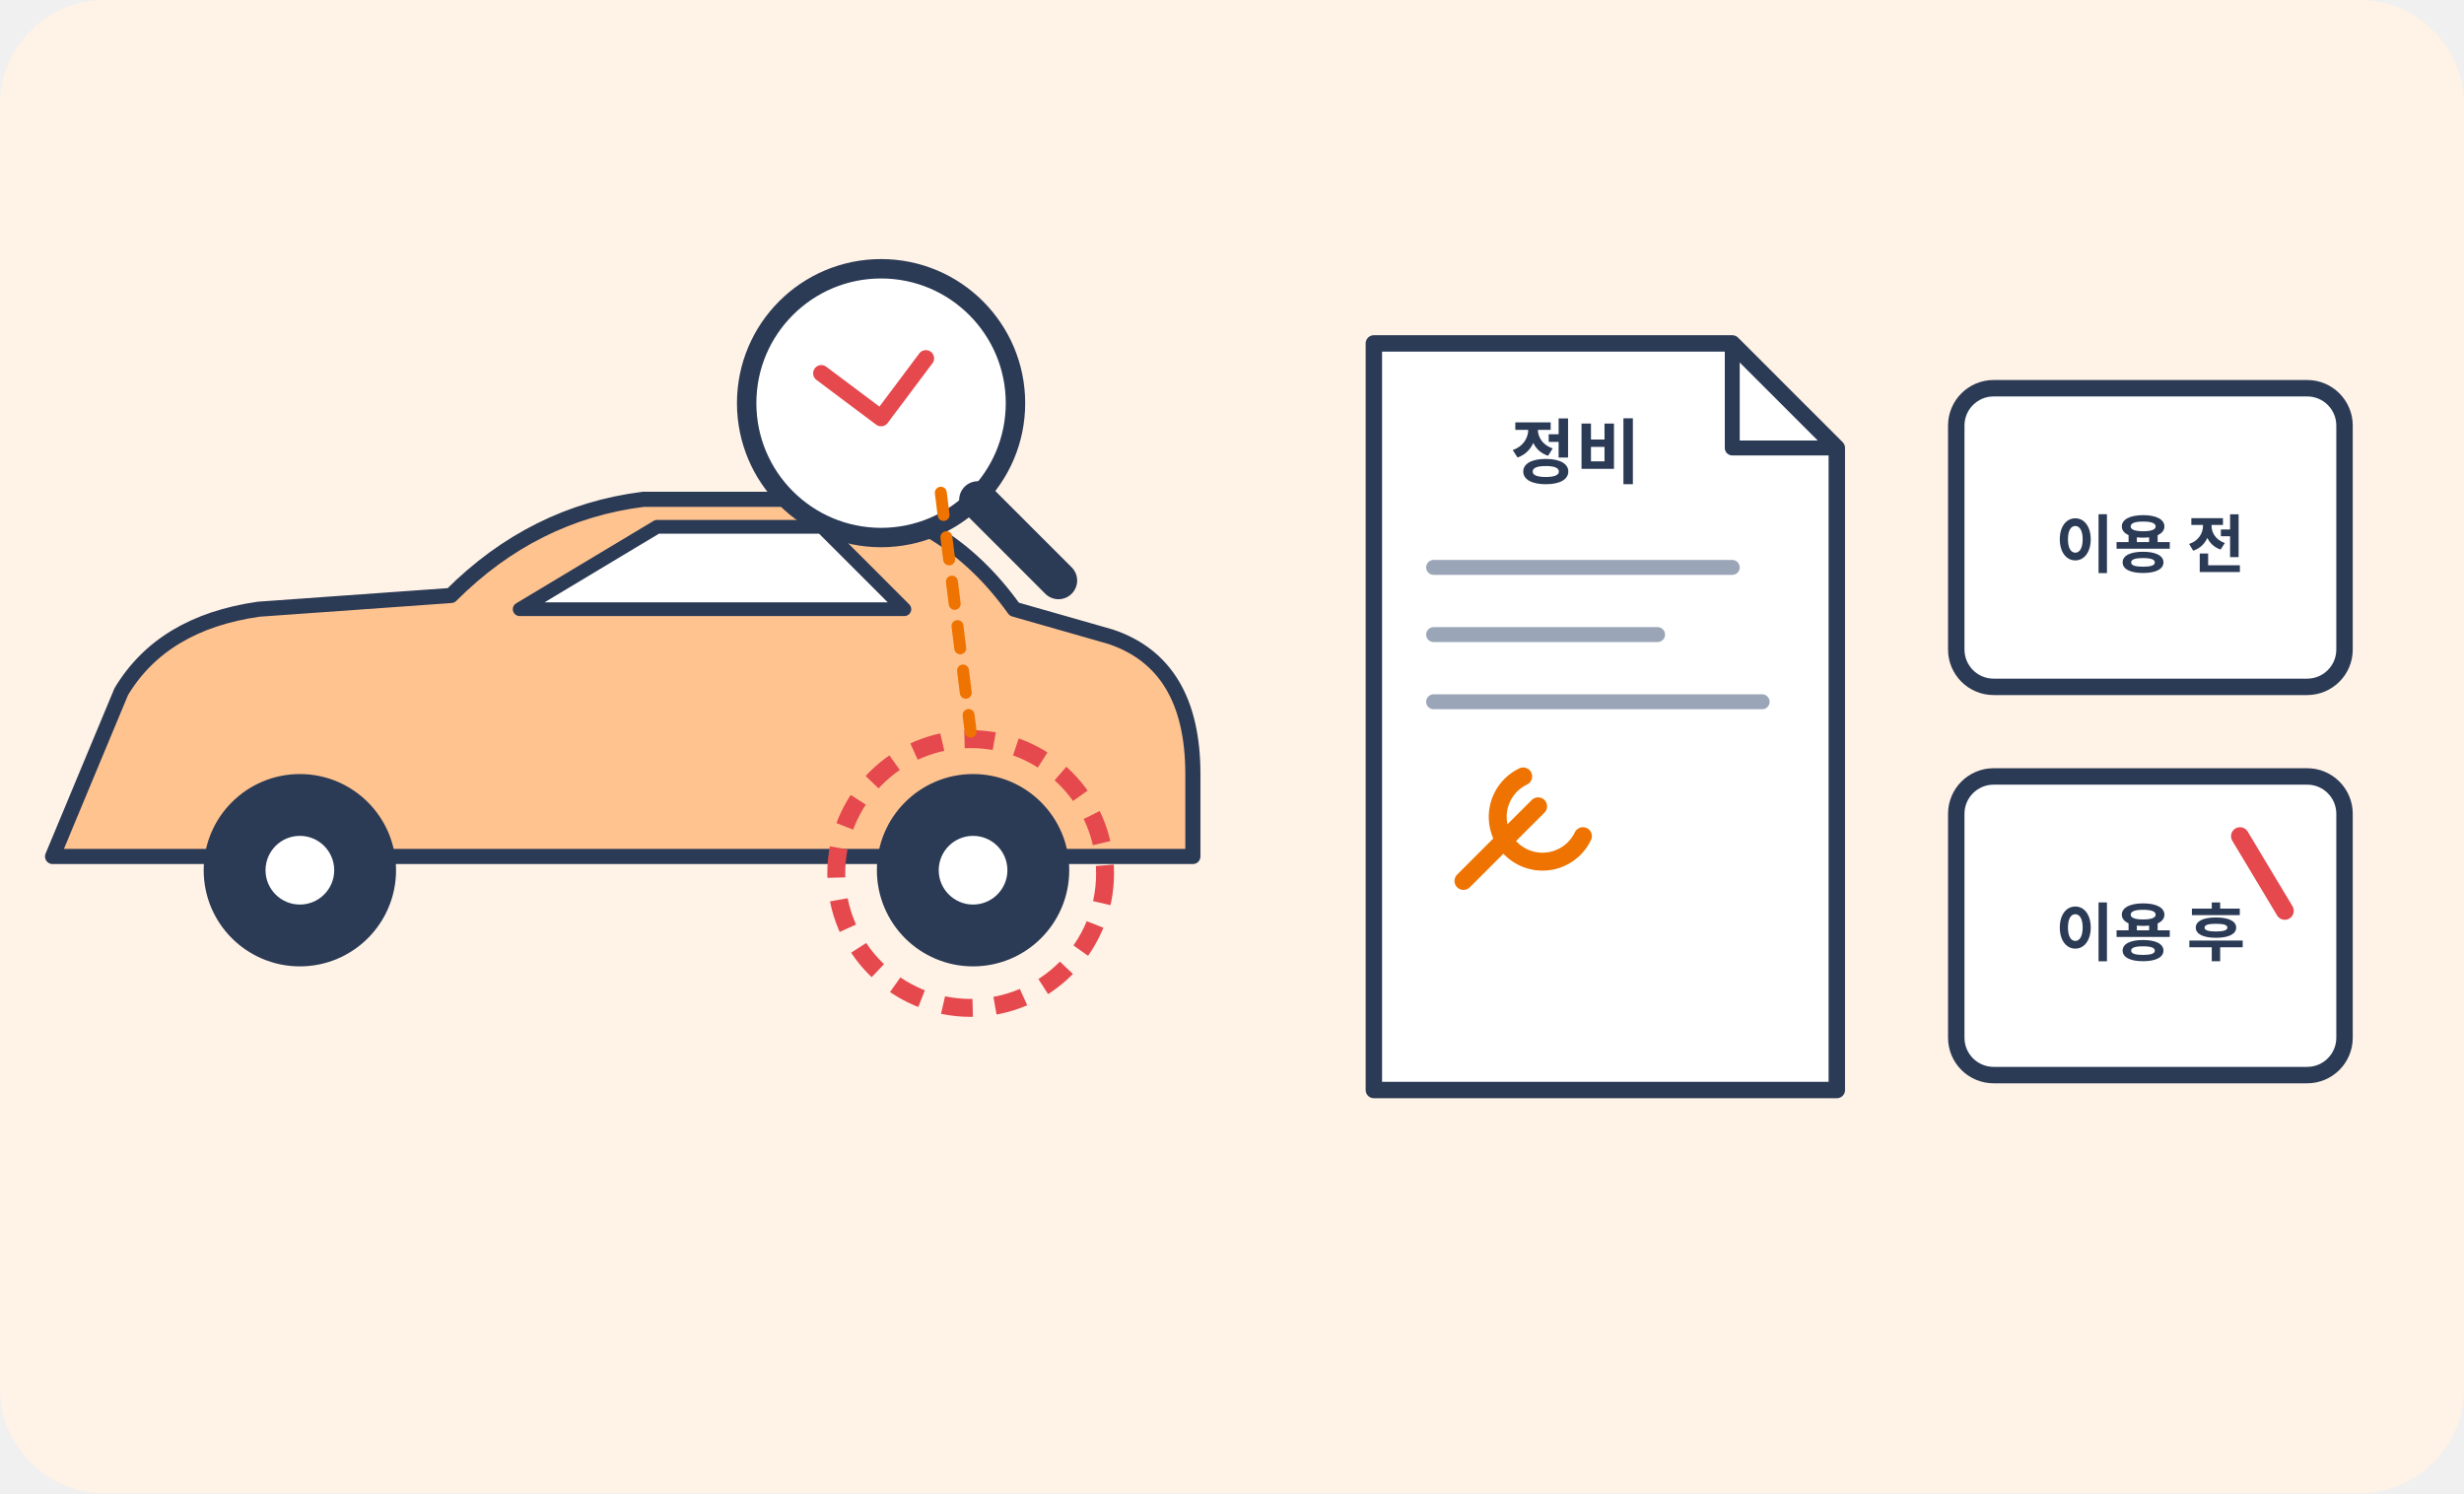
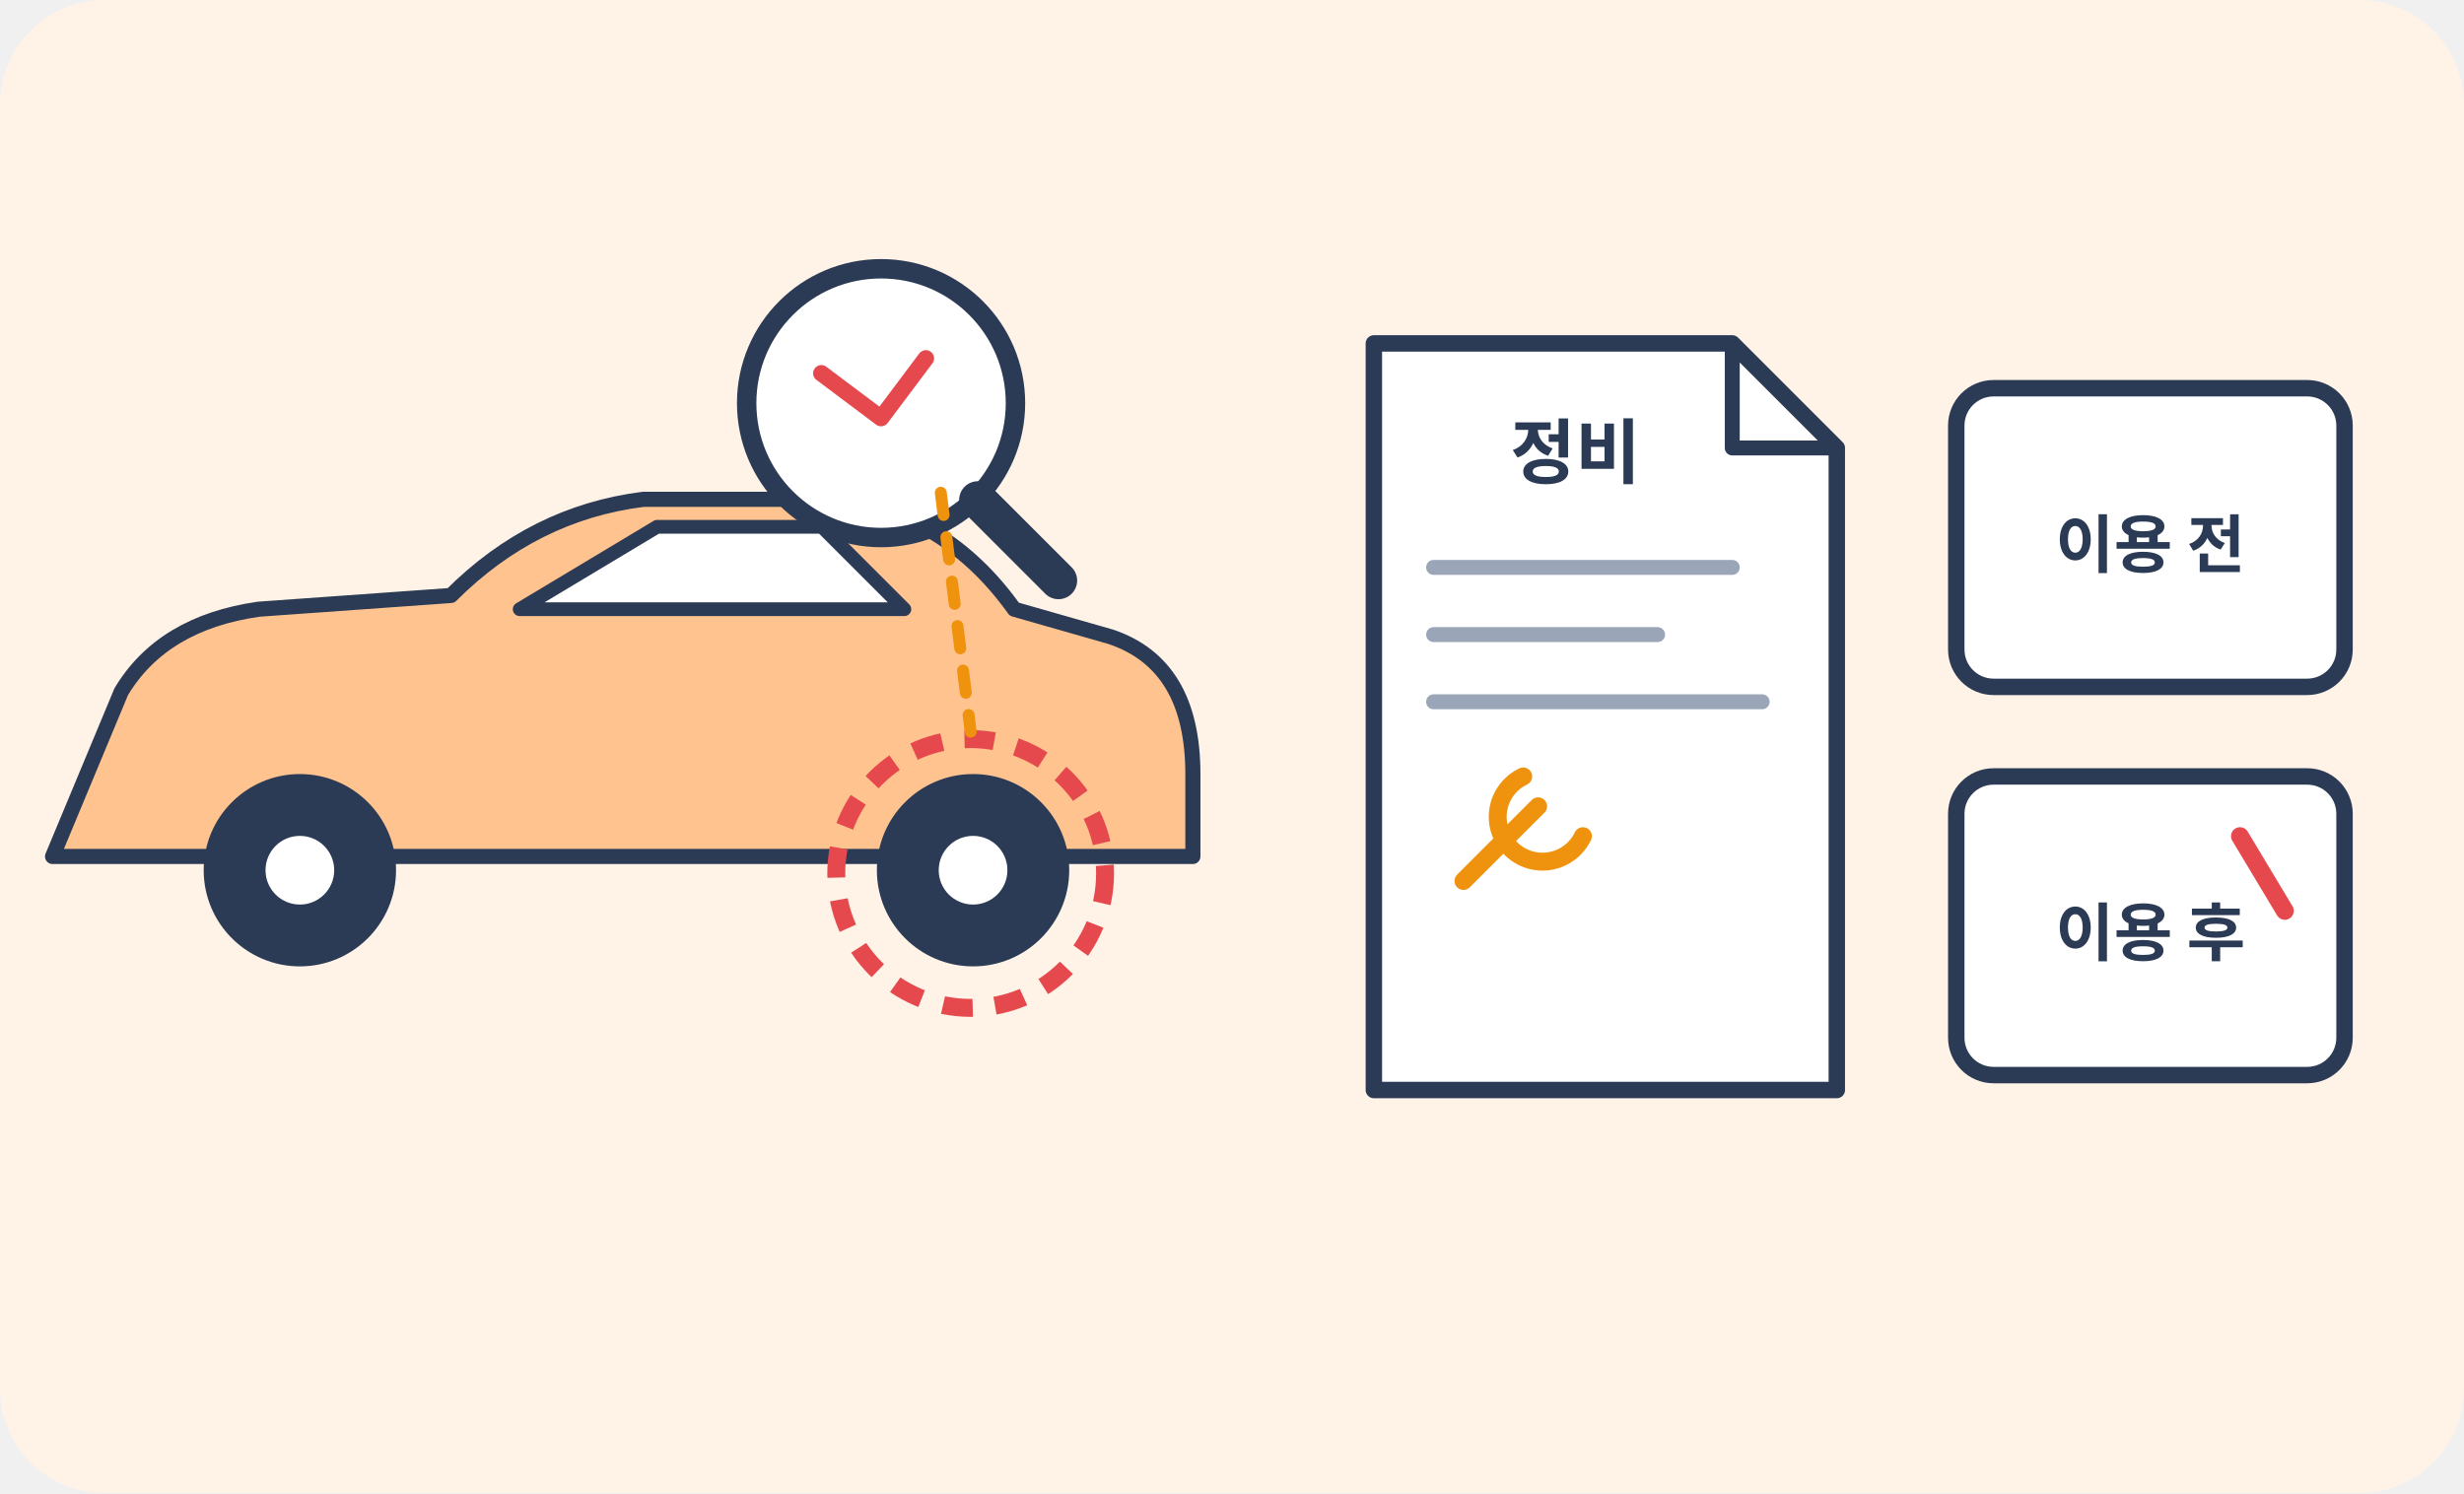
<svg xmlns="http://www.w3.org/2000/svg" viewBox="0 0 330 200">
  <rect width="330" height="200" rx="14" fill="#fff2e6" />
  <g transform="translate(-4 8) scale(.92)">
    <path d="M12 116 L22 92 Q28 82 42 80 L70 78 Q82 66 98 64 H126 Q142 66 152 80 L166 84 Q178 88 178 104 V116 Z" fill="#ffc38f" stroke="#2b3a55" stroke-width="2.2" stroke-linejoin="round" />
    <path d="M80 80 L100 68 H124 L136 80 Z" fill="#fff" stroke="#2b3a55" stroke-width="2" stroke-linecap="round" stroke-linejoin="round" />
    <circle cx="48" cy="118" r="14" fill="#2b3a55" />
    <circle cx="48" cy="118" r="5" fill="#fff" />
    <circle cx="146" cy="118" r="14" fill="#2b3a55" />
    <circle cx="146" cy="118" r="5" fill="#fff" />
  </g>
  <circle cx="130" cy="117" r="18" fill="none" stroke="#e5484d" stroke-width="2.4" stroke-dasharray="4 3" />
  <circle cx="118" cy="54" r="18" fill="#fff" stroke="#2b3a55" stroke-width="2.6" />
  <path d="M110 50 l8 6 l6 -8" fill="none" stroke="#e5484d" stroke-width="2.2" stroke-linecap="round" stroke-linejoin="round" />
  <path d="M130.96 66.96 l10.8 10.8" fill="none" stroke="#2b3a55" stroke-width="5" stroke-linecap="round" stroke-linejoin="round" />
-   <path d="M126 66 L130 98" fill="none" stroke="#ef7300" stroke-width="1.6" stroke-linecap="round" stroke-linejoin="round" stroke-dasharray="3 3" />
+   <path d="M126 66 L130 98" fill="none" stroke="#ef920e" stroke-width="1.6" stroke-linecap="round" stroke-linejoin="round" stroke-dasharray="3 3" />
  <path d="M184 46 H232 L246 60 V146 H184 Z" fill="#fff" stroke="#2b3a55" stroke-width="2.2" stroke-linejoin="round" />
  <path d="M232 46 V60 H246" fill="none" stroke="#2b3a55" stroke-width="2" stroke-linecap="round" stroke-linejoin="round" />
  <text x="211.0" y="64" text-anchor="middle" font-size="9.5" font-weight="800" fill="#2b3a55" font-family="Pretendard,'Noto Sans KR','Apple SD Gothic Neo',sans-serif">정비</text>
  <path d="M192 76 h40" fill="none" stroke="#9aa6b8" stroke-width="2" stroke-linecap="round" stroke-linejoin="round" />
  <path d="M192 85 h30" fill="none" stroke="#9aa6b8" stroke-width="2" stroke-linecap="round" stroke-linejoin="round" />
  <path d="M192 94 h44" fill="none" stroke="#9aa6b8" stroke-width="2" stroke-linecap="round" stroke-linejoin="round" />
-   <path d="M196 118 l10 -10 m-2 -4 a6 6 0 1 0 8 8" fill="none" stroke="#ef7300" stroke-width="2.4" stroke-linecap="round" stroke-linejoin="round" />
+   <path d="M196 118 l10 -10 m-2 -4 a6 6 0 1 0 8 8" fill="none" stroke="#ef920e" stroke-width="2.4" stroke-linecap="round" stroke-linejoin="round" />
  <rect x="262" y="52" width="52" height="40" rx="5" fill="#fff" stroke="#2b3a55" stroke-width="2.2" />
  <text x="288" y="76" text-anchor="middle" font-size="8.5" font-weight="800" fill="#2b3a55" font-family="Pretendard,'Noto Sans KR','Apple SD Gothic Neo',sans-serif">이용 전</text>
  <rect x="262" y="104" width="52" height="40" rx="5" fill="#fff" stroke="#2b3a55" stroke-width="2.2" />
  <text x="288" y="128" text-anchor="middle" font-size="8.5" font-weight="800" fill="#2b3a55" font-family="Pretendard,'Noto Sans KR','Apple SD Gothic Neo',sans-serif">이용 후</text>
  <path d="M300 112 l6 10" fill="none" stroke="#e5484d" stroke-width="2.4" stroke-linecap="round" stroke-linejoin="round" />
</svg>
